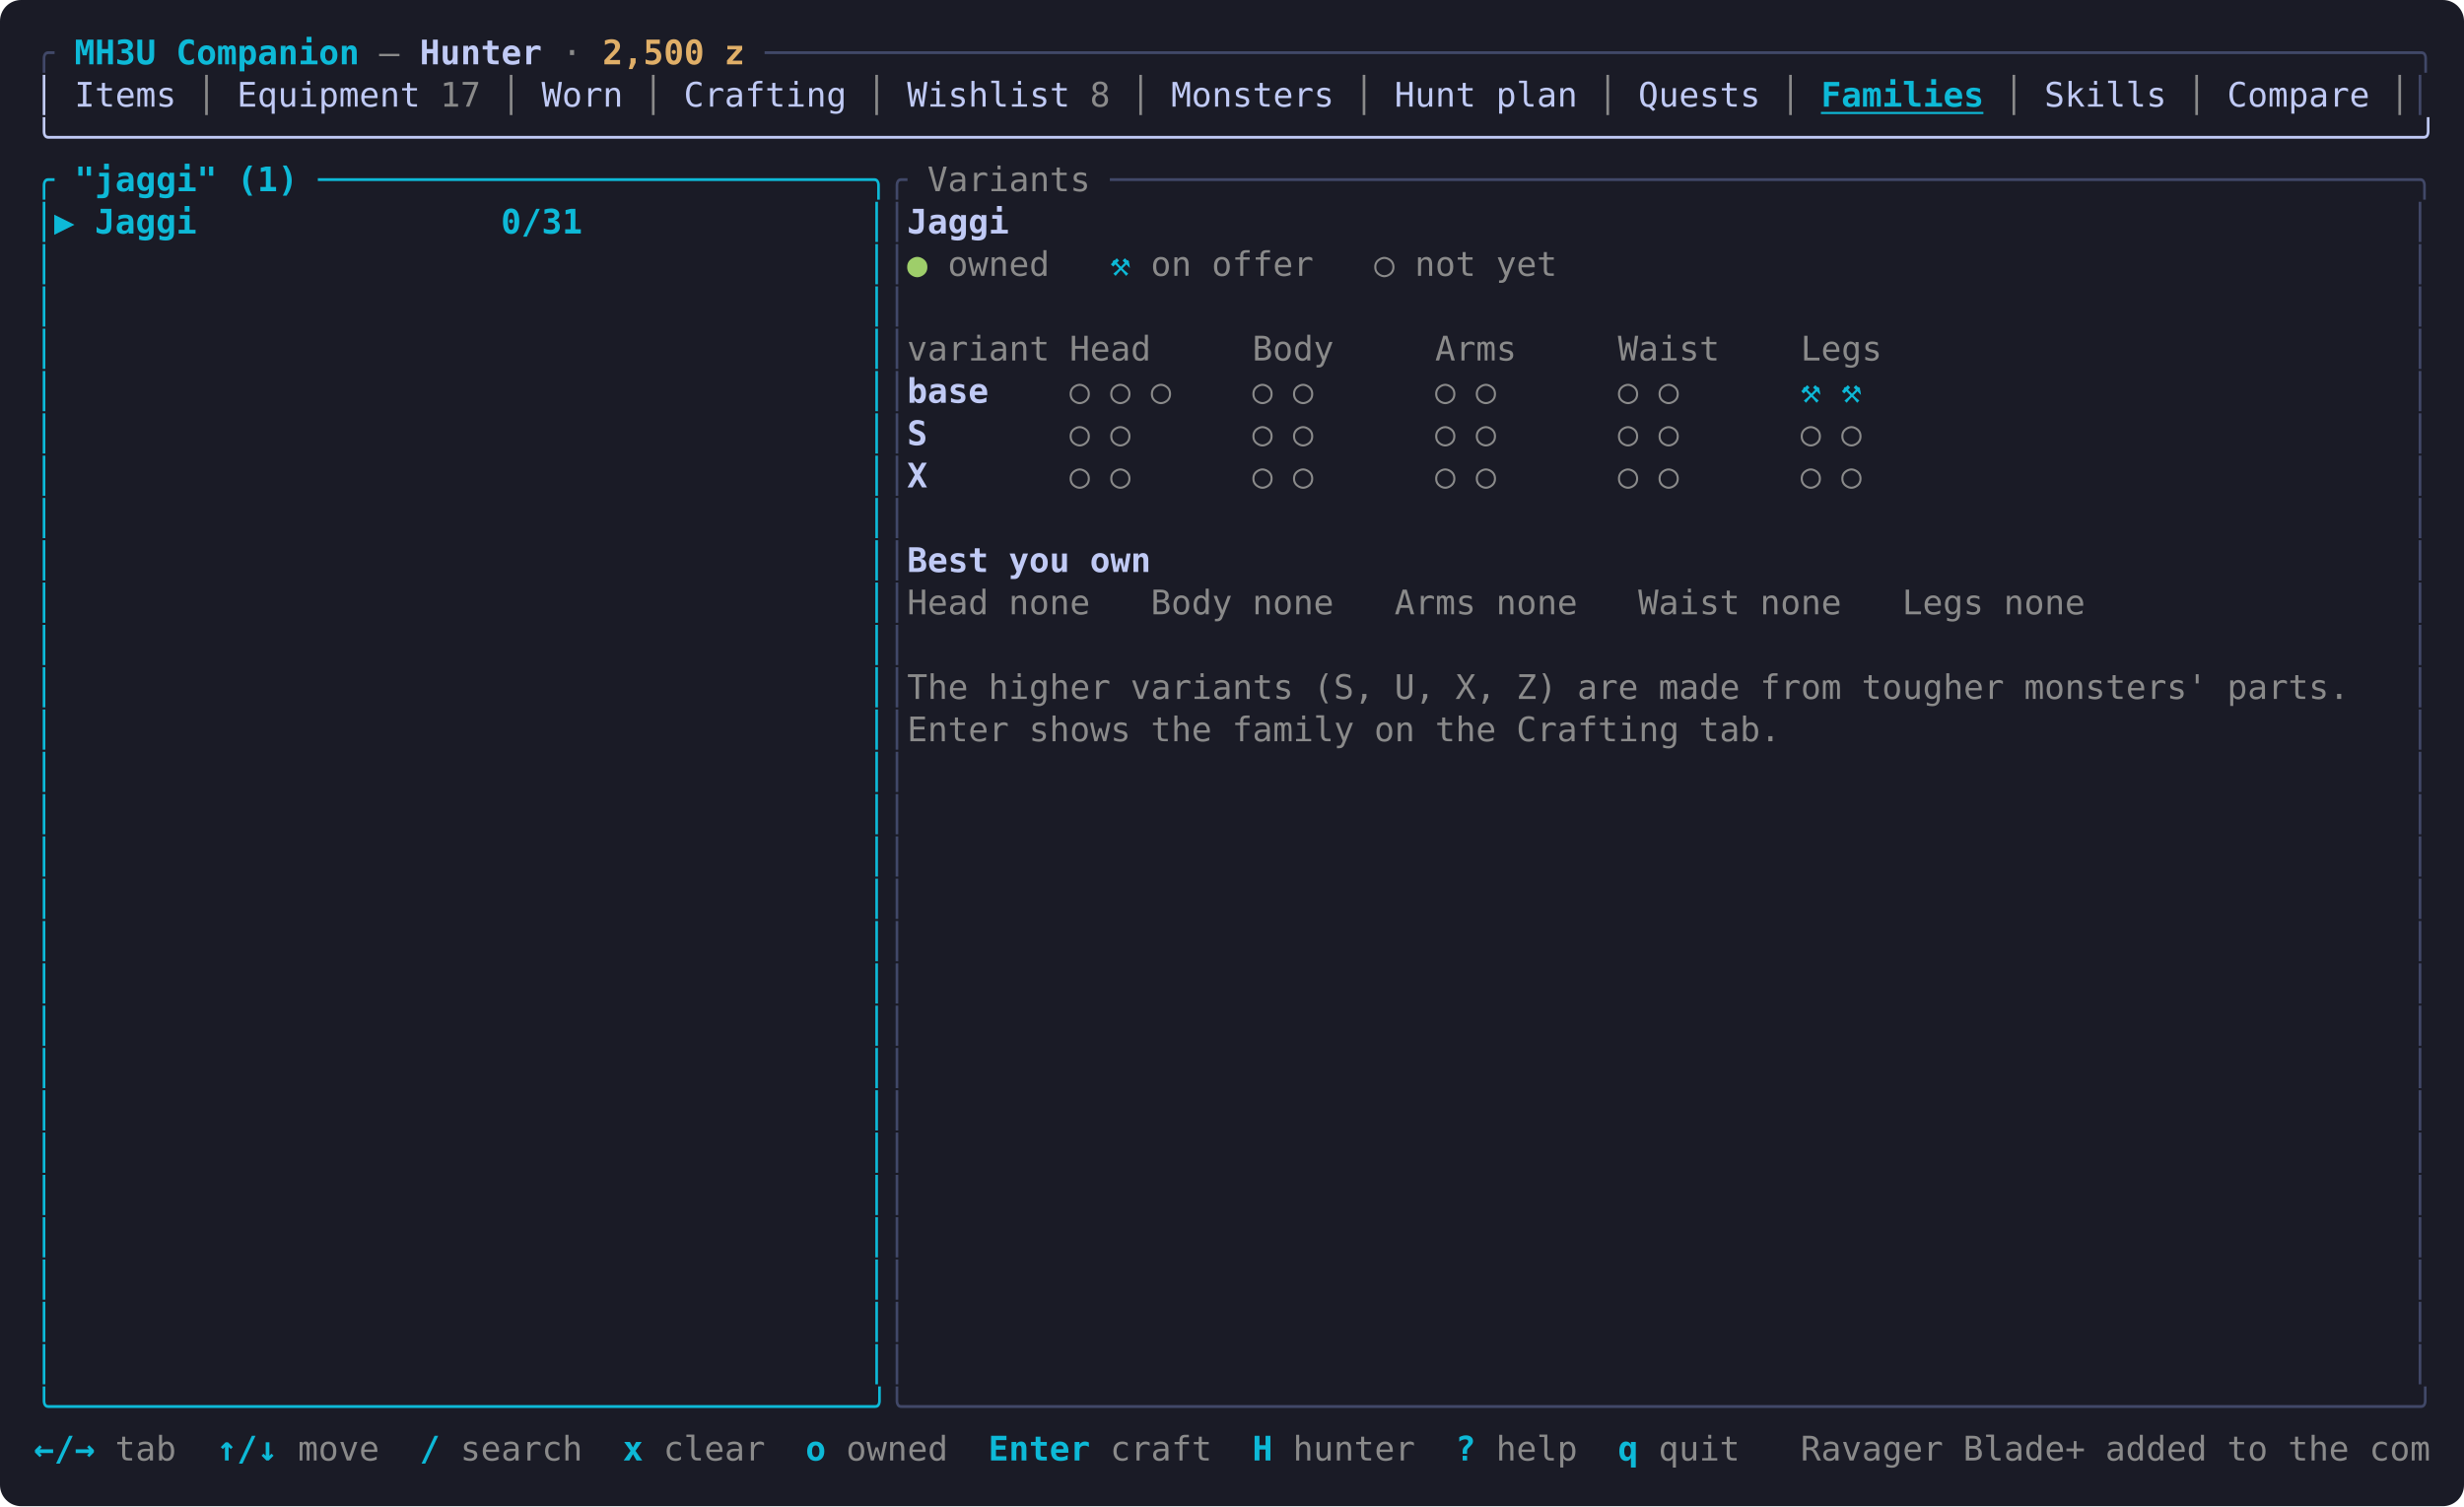
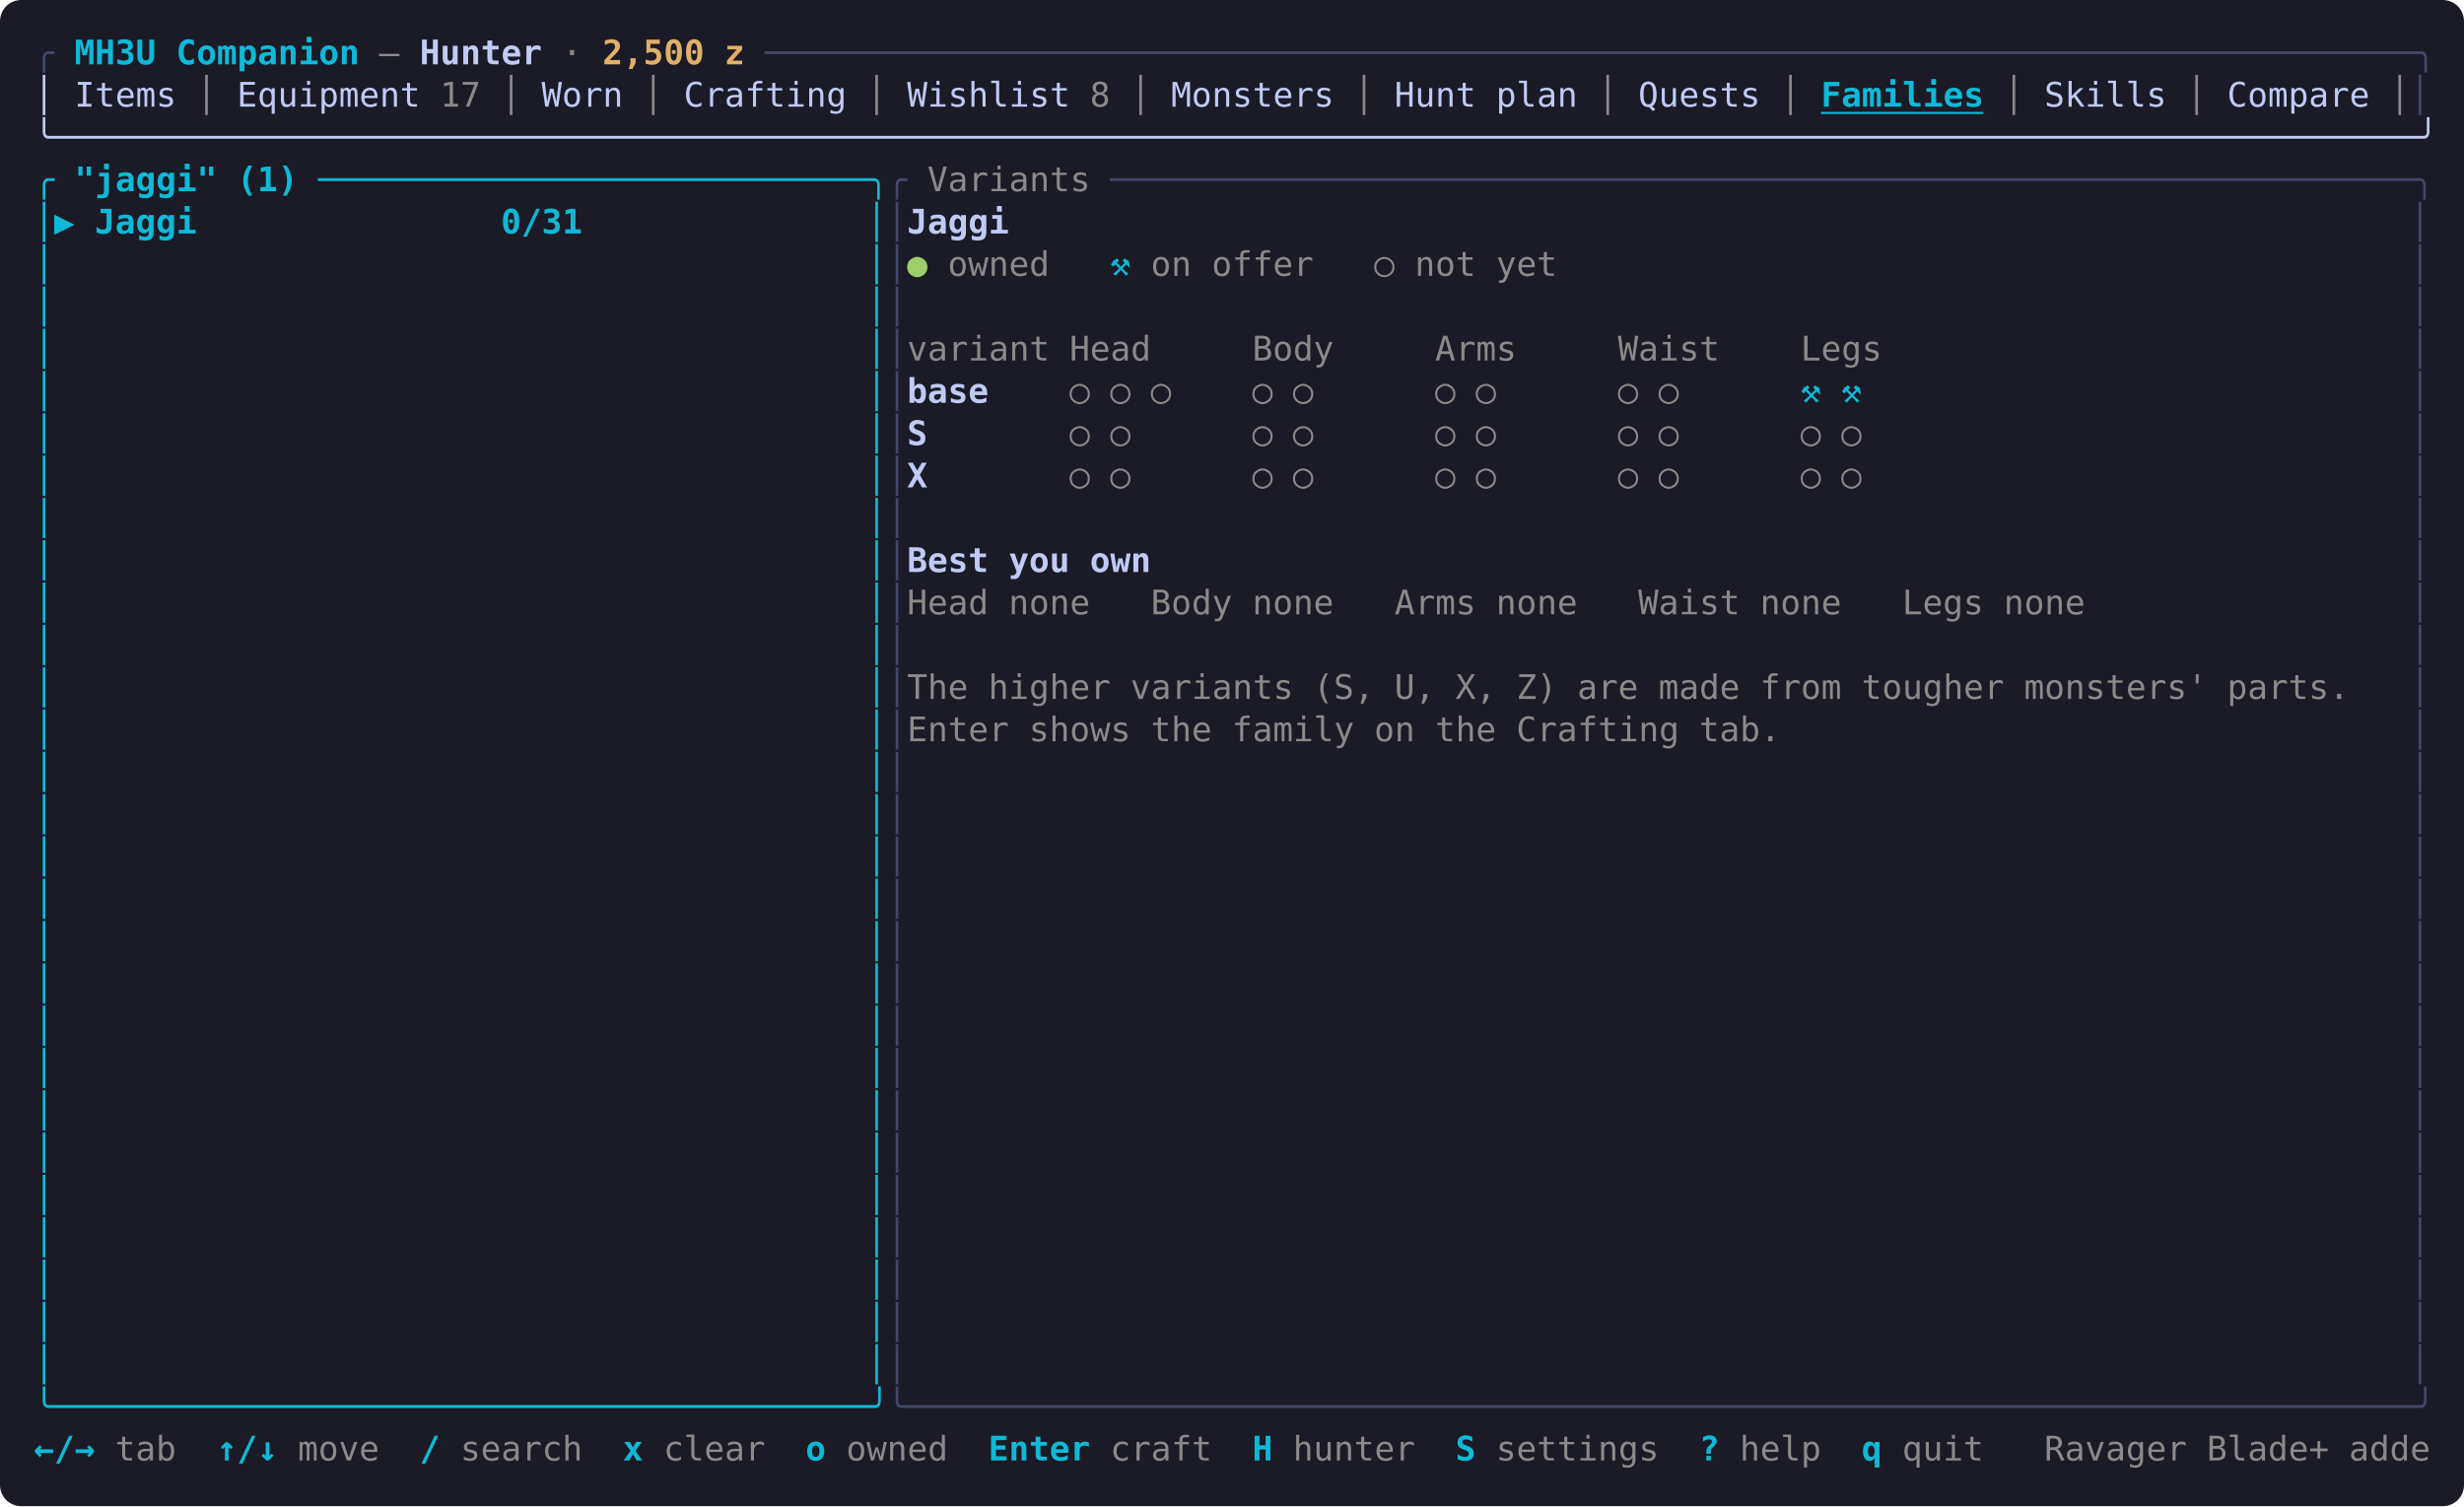
<svg xmlns="http://www.w3.org/2000/svg" width="1164.8" height="712" viewBox="0 0 1164.8 712" role="img">
  <rect width="100%" height="100%" rx="10" fill="#1a1b26" />
  <g font-family="'JetBrains Mono','JetBrainsMono Nerd Font','DejaVu Sans Mono',Menlo,Consolas,monospace" font-size="16">
    <text x="16.0" y="30.4" textLength="9.6" lengthAdjust="spacing" fill="#414868">╭</text>
    <text x="35.2" y="30.4" textLength="38.4" lengthAdjust="spacing" fill="#0db9d7" font-weight="bold">MH3U</text>
    <text x="83.2" y="30.4" textLength="86.4" lengthAdjust="spacing" fill="#0db9d7" font-weight="bold">Companion</text>
    <text x="179.2" y="30.4" textLength="9.6" lengthAdjust="spacing" fill="#8a8a8a">—</text>
    <text x="198.4" y="30.4" textLength="57.6" lengthAdjust="spacing" fill="#c0caf5" font-weight="bold">Hunter</text>
    <text x="265.6" y="30.4" textLength="9.6" lengthAdjust="spacing" fill="#8a8a8a">·</text>
    <text x="284.8" y="30.4" textLength="48.0" lengthAdjust="spacing" fill="#e0af68" font-weight="bold">2,500</text>
    <text x="342.4" y="30.4" textLength="9.6" lengthAdjust="spacing" fill="#e0af68" font-weight="bold">z</text>
    <text x="361.6" y="30.4" textLength="787.2" lengthAdjust="spacing" fill="#414868">─────────────────────────────────────────────────────────────────────────────────╮</text>
    <text x="16.0" y="50.4" textLength="9.6" lengthAdjust="spacing" fill="#c0caf5">│</text>
    <text x="35.2" y="50.4" textLength="48.0" lengthAdjust="spacing" fill="#c0caf5">Items</text>
    <text x="92.8" y="50.4" textLength="9.6" lengthAdjust="spacing" fill="#8a8a8a">│</text>
    <text x="112.0" y="50.4" textLength="86.4" lengthAdjust="spacing" fill="#c0caf5">Equipment</text>
    <text x="208.0" y="50.4" textLength="19.2" lengthAdjust="spacing" fill="#8a8a8a">17</text>
    <text x="236.8" y="50.4" textLength="9.6" lengthAdjust="spacing" fill="#8a8a8a">│</text>
    <text x="256.0" y="50.4" textLength="38.4" lengthAdjust="spacing" fill="#c0caf5">Worn</text>
    <text x="304.0" y="50.4" textLength="9.6" lengthAdjust="spacing" fill="#8a8a8a">│</text>
    <text x="323.2" y="50.4" textLength="76.8" lengthAdjust="spacing" fill="#c0caf5">Crafting</text>
    <text x="409.6" y="50.4" textLength="9.6" lengthAdjust="spacing" fill="#8a8a8a">│</text>
    <text x="428.8" y="50.4" textLength="76.8" lengthAdjust="spacing" fill="#c0caf5">Wishlist</text>
    <text x="515.2" y="50.4" textLength="9.6" lengthAdjust="spacing" fill="#8a8a8a">8</text>
    <text x="534.4" y="50.4" textLength="9.6" lengthAdjust="spacing" fill="#8a8a8a">│</text>
    <text x="553.6" y="50.4" textLength="76.8" lengthAdjust="spacing" fill="#c0caf5">Monsters</text>
    <text x="640.0" y="50.4" textLength="9.6" lengthAdjust="spacing" fill="#8a8a8a">│</text>
    <text x="659.2" y="50.4" textLength="38.4" lengthAdjust="spacing" fill="#c0caf5">Hunt</text>
    <text x="707.2" y="50.4" textLength="38.4" lengthAdjust="spacing" fill="#c0caf5">plan</text>
    <text x="755.2" y="50.4" textLength="9.6" lengthAdjust="spacing" fill="#8a8a8a">│</text>
    <text x="774.4" y="50.4" textLength="57.6" lengthAdjust="spacing" fill="#c0caf5">Quests</text>
    <text x="841.6" y="50.4" textLength="9.6" lengthAdjust="spacing" fill="#8a8a8a">│</text>
    <text x="860.8" y="50.4" textLength="76.8" lengthAdjust="spacing" fill="#0db9d7" font-weight="bold">Families</text>
    <line x1="860.8" y1="53.4" x2="937.6" y2="53.4" stroke="#0db9d7" stroke-width="1" />
    <text x="947.2" y="50.4" textLength="9.6" lengthAdjust="spacing" fill="#8a8a8a">│</text>
    <text x="966.4" y="50.4" textLength="57.6" lengthAdjust="spacing" fill="#c0caf5">Skills</text>
    <text x="1033.6" y="50.4" textLength="9.6" lengthAdjust="spacing" fill="#8a8a8a">│</text>
    <text x="1052.8" y="50.4" textLength="67.2" lengthAdjust="spacing" fill="#c0caf5">Compare</text>
    <text x="1129.6" y="50.4" textLength="9.6" lengthAdjust="spacing" fill="#8a8a8a">│</text>
    <text x="1139.2" y="50.4" textLength="9.6" lengthAdjust="spacing" fill="#414868">│</text>
    <text x="16.0" y="70.4" textLength="1132.8" lengthAdjust="spacing" fill="#c0caf5">╰────────────────────────────────────────────────────────────────────────────────────────────────────────────────────╯</text>
    <text x="16.0" y="90.4" textLength="9.6" lengthAdjust="spacing" fill="#0db9d7">╭</text>
    <text x="35.2" y="90.4" textLength="67.2" lengthAdjust="spacing" fill="#0db9d7" font-weight="bold">"jaggi"</text>
    <text x="112.0" y="90.4" textLength="28.8" lengthAdjust="spacing" fill="#0db9d7" font-weight="bold">(1)</text>
    <text x="150.4" y="90.4" textLength="268.8" lengthAdjust="spacing" fill="#0db9d7">───────────────────────────╮</text>
    <text x="419.2" y="90.4" textLength="9.6" lengthAdjust="spacing" fill="#414868">╭</text>
    <text x="438.4" y="90.4" textLength="76.8" lengthAdjust="spacing" fill="#8a8a8a">Variants</text>
    <text x="524.8" y="90.4" textLength="624.0" lengthAdjust="spacing" fill="#414868">────────────────────────────────────────────────────────────────╮</text>
    <text x="16.0" y="110.4" textLength="9.6" lengthAdjust="spacing" fill="#0db9d7">│</text>
    <text x="25.6" y="110.4" textLength="9.6" lengthAdjust="spacing" fill="#0db9d7" font-weight="bold">▶︎</text>
    <text x="44.8" y="110.4" textLength="48.0" lengthAdjust="spacing" fill="#0db9d7" font-weight="bold">Jaggi</text>
    <text x="236.8" y="110.4" textLength="38.4" lengthAdjust="spacing" fill="#0db9d7" font-weight="bold">0/31</text>
    <text x="409.6" y="110.4" textLength="9.6" lengthAdjust="spacing" fill="#0db9d7">│</text>
    <text x="419.2" y="110.4" textLength="9.6" lengthAdjust="spacing" fill="#414868">│</text>
    <text x="428.8" y="110.4" textLength="48.0" lengthAdjust="spacing" fill="#c0caf5" font-weight="bold">Jaggi</text>
    <text x="1139.2" y="110.4" textLength="9.6" lengthAdjust="spacing" fill="#414868">│</text>
    <text x="16.0" y="130.4" textLength="9.6" lengthAdjust="spacing" fill="#0db9d7">│</text>
    <text x="409.6" y="130.4" textLength="9.6" lengthAdjust="spacing" fill="#0db9d7">│</text>
    <text x="419.2" y="130.4" textLength="9.6" lengthAdjust="spacing" fill="#414868">│</text>
    <text x="428.8" y="130.4" textLength="9.6" lengthAdjust="spacing" fill="#9ece6a">●</text>
    <text x="448.0" y="130.4" textLength="48.0" lengthAdjust="spacing" fill="#8a8a8a">owned</text>
    <text x="524.8" y="130.4" textLength="9.6" lengthAdjust="spacing" fill="#0db9d7">⚒︎</text>
    <text x="544.0" y="130.4" textLength="19.2" lengthAdjust="spacing" fill="#8a8a8a">on</text>
    <text x="572.8" y="130.4" textLength="48.0" lengthAdjust="spacing" fill="#8a8a8a">offer</text>
    <text x="649.6" y="130.4" textLength="9.6" lengthAdjust="spacing" fill="#8a8a8a">○</text>
    <text x="668.8" y="130.4" textLength="28.8" lengthAdjust="spacing" fill="#8a8a8a">not</text>
    <text x="707.2" y="130.4" textLength="28.8" lengthAdjust="spacing" fill="#8a8a8a">yet</text>
    <text x="1139.2" y="130.4" textLength="9.6" lengthAdjust="spacing" fill="#414868">│</text>
    <text x="16.0" y="150.4" textLength="9.6" lengthAdjust="spacing" fill="#0db9d7">│</text>
    <text x="409.6" y="150.4" textLength="9.6" lengthAdjust="spacing" fill="#0db9d7">│</text>
    <text x="419.2" y="150.4" textLength="9.6" lengthAdjust="spacing" fill="#414868">│</text>
    <text x="1139.2" y="150.4" textLength="9.6" lengthAdjust="spacing" fill="#414868">│</text>
    <text x="16.0" y="170.4" textLength="9.6" lengthAdjust="spacing" fill="#0db9d7">│</text>
    <text x="409.6" y="170.4" textLength="9.6" lengthAdjust="spacing" fill="#0db9d7">│</text>
    <text x="419.2" y="170.4" textLength="9.6" lengthAdjust="spacing" fill="#414868">│</text>
    <text x="428.8" y="170.4" textLength="67.2" lengthAdjust="spacing" fill="#8a8a8a">variant</text>
    <text x="505.6" y="170.4" textLength="38.4" lengthAdjust="spacing" fill="#8a8a8a">Head</text>
    <text x="592.0" y="170.4" textLength="38.4" lengthAdjust="spacing" fill="#8a8a8a">Body</text>
    <text x="678.4" y="170.4" textLength="38.4" lengthAdjust="spacing" fill="#8a8a8a">Arms</text>
    <text x="764.8" y="170.4" textLength="48.0" lengthAdjust="spacing" fill="#8a8a8a">Waist</text>
    <text x="851.2" y="170.4" textLength="38.4" lengthAdjust="spacing" fill="#8a8a8a">Legs</text>
    <text x="1139.2" y="170.4" textLength="9.6" lengthAdjust="spacing" fill="#414868">│</text>
    <text x="16.0" y="190.4" textLength="9.6" lengthAdjust="spacing" fill="#0db9d7">│</text>
    <text x="409.6" y="190.4" textLength="9.6" lengthAdjust="spacing" fill="#0db9d7">│</text>
    <text x="419.2" y="190.4" textLength="9.6" lengthAdjust="spacing" fill="#414868">│</text>
    <text x="428.8" y="190.4" textLength="38.4" lengthAdjust="spacing" fill="#c0caf5" font-weight="bold">base</text>
    <text x="505.6" y="190.4" textLength="9.6" lengthAdjust="spacing" fill="#8a8a8a">○</text>
    <text x="524.8" y="190.4" textLength="9.6" lengthAdjust="spacing" fill="#8a8a8a">○</text>
    <text x="544.0" y="190.4" textLength="9.6" lengthAdjust="spacing" fill="#8a8a8a">○</text>
    <text x="592.0" y="190.4" textLength="9.6" lengthAdjust="spacing" fill="#8a8a8a">○</text>
    <text x="611.2" y="190.4" textLength="9.6" lengthAdjust="spacing" fill="#8a8a8a">○</text>
    <text x="678.4" y="190.4" textLength="9.6" lengthAdjust="spacing" fill="#8a8a8a">○</text>
    <text x="697.6" y="190.4" textLength="9.6" lengthAdjust="spacing" fill="#8a8a8a">○</text>
    <text x="764.8" y="190.4" textLength="9.6" lengthAdjust="spacing" fill="#8a8a8a">○</text>
    <text x="784.0" y="190.4" textLength="9.6" lengthAdjust="spacing" fill="#8a8a8a">○</text>
    <text x="851.2" y="190.4" textLength="9.6" lengthAdjust="spacing" fill="#0db9d7">⚒︎</text>
    <text x="870.4" y="190.4" textLength="9.6" lengthAdjust="spacing" fill="#0db9d7">⚒︎</text>
    <text x="1139.2" y="190.4" textLength="9.6" lengthAdjust="spacing" fill="#414868">│</text>
    <text x="16.0" y="210.4" textLength="9.6" lengthAdjust="spacing" fill="#0db9d7">│</text>
    <text x="409.6" y="210.4" textLength="9.6" lengthAdjust="spacing" fill="#0db9d7">│</text>
    <text x="419.2" y="210.4" textLength="9.6" lengthAdjust="spacing" fill="#414868">│</text>
    <text x="428.8" y="210.4" textLength="9.6" lengthAdjust="spacing" fill="#c0caf5" font-weight="bold">S</text>
    <text x="505.6" y="210.4" textLength="9.6" lengthAdjust="spacing" fill="#8a8a8a">○</text>
    <text x="524.8" y="210.4" textLength="9.6" lengthAdjust="spacing" fill="#8a8a8a">○</text>
    <text x="592.0" y="210.4" textLength="9.6" lengthAdjust="spacing" fill="#8a8a8a">○</text>
    <text x="611.2" y="210.4" textLength="9.6" lengthAdjust="spacing" fill="#8a8a8a">○</text>
    <text x="678.4" y="210.4" textLength="9.6" lengthAdjust="spacing" fill="#8a8a8a">○</text>
    <text x="697.6" y="210.4" textLength="9.6" lengthAdjust="spacing" fill="#8a8a8a">○</text>
    <text x="764.8" y="210.4" textLength="9.6" lengthAdjust="spacing" fill="#8a8a8a">○</text>
    <text x="784.0" y="210.4" textLength="9.6" lengthAdjust="spacing" fill="#8a8a8a">○</text>
    <text x="851.2" y="210.4" textLength="9.6" lengthAdjust="spacing" fill="#8a8a8a">○</text>
    <text x="870.4" y="210.4" textLength="9.6" lengthAdjust="spacing" fill="#8a8a8a">○</text>
    <text x="1139.2" y="210.4" textLength="9.6" lengthAdjust="spacing" fill="#414868">│</text>
    <text x="16.0" y="230.4" textLength="9.6" lengthAdjust="spacing" fill="#0db9d7">│</text>
    <text x="409.6" y="230.4" textLength="9.6" lengthAdjust="spacing" fill="#0db9d7">│</text>
    <text x="419.2" y="230.4" textLength="9.6" lengthAdjust="spacing" fill="#414868">│</text>
    <text x="428.8" y="230.4" textLength="9.6" lengthAdjust="spacing" fill="#c0caf5" font-weight="bold">X</text>
    <text x="505.6" y="230.4" textLength="9.6" lengthAdjust="spacing" fill="#8a8a8a">○</text>
    <text x="524.8" y="230.4" textLength="9.6" lengthAdjust="spacing" fill="#8a8a8a">○</text>
    <text x="592.0" y="230.4" textLength="9.6" lengthAdjust="spacing" fill="#8a8a8a">○</text>
    <text x="611.2" y="230.4" textLength="9.6" lengthAdjust="spacing" fill="#8a8a8a">○</text>
    <text x="678.4" y="230.4" textLength="9.6" lengthAdjust="spacing" fill="#8a8a8a">○</text>
    <text x="697.6" y="230.4" textLength="9.6" lengthAdjust="spacing" fill="#8a8a8a">○</text>
    <text x="764.8" y="230.4" textLength="9.6" lengthAdjust="spacing" fill="#8a8a8a">○</text>
    <text x="784.0" y="230.4" textLength="9.6" lengthAdjust="spacing" fill="#8a8a8a">○</text>
    <text x="851.2" y="230.4" textLength="9.6" lengthAdjust="spacing" fill="#8a8a8a">○</text>
    <text x="870.4" y="230.4" textLength="9.6" lengthAdjust="spacing" fill="#8a8a8a">○</text>
    <text x="1139.2" y="230.4" textLength="9.6" lengthAdjust="spacing" fill="#414868">│</text>
    <text x="16.0" y="250.4" textLength="9.6" lengthAdjust="spacing" fill="#0db9d7">│</text>
    <text x="409.6" y="250.4" textLength="9.6" lengthAdjust="spacing" fill="#0db9d7">│</text>
    <text x="419.2" y="250.4" textLength="9.6" lengthAdjust="spacing" fill="#414868">│</text>
    <text x="1139.2" y="250.4" textLength="9.6" lengthAdjust="spacing" fill="#414868">│</text>
    <text x="16.0" y="270.4" textLength="9.6" lengthAdjust="spacing" fill="#0db9d7">│</text>
    <text x="409.6" y="270.4" textLength="9.6" lengthAdjust="spacing" fill="#0db9d7">│</text>
    <text x="419.2" y="270.4" textLength="9.6" lengthAdjust="spacing" fill="#414868">│</text>
    <text x="428.8" y="270.4" textLength="38.4" lengthAdjust="spacing" fill="#c0caf5" font-weight="bold">Best</text>
    <text x="476.8" y="270.4" textLength="28.8" lengthAdjust="spacing" fill="#c0caf5" font-weight="bold">you</text>
    <text x="515.2" y="270.4" textLength="28.8" lengthAdjust="spacing" fill="#c0caf5" font-weight="bold">own</text>
    <text x="1139.2" y="270.4" textLength="9.6" lengthAdjust="spacing" fill="#414868">│</text>
    <text x="16.0" y="290.4" textLength="9.6" lengthAdjust="spacing" fill="#0db9d7">│</text>
    <text x="409.6" y="290.4" textLength="9.6" lengthAdjust="spacing" fill="#0db9d7">│</text>
    <text x="419.2" y="290.4" textLength="9.6" lengthAdjust="spacing" fill="#414868">│</text>
    <text x="428.8" y="290.4" textLength="38.4" lengthAdjust="spacing" fill="#8a8a8a">Head</text>
    <text x="476.8" y="290.4" textLength="38.4" lengthAdjust="spacing" fill="#8a8a8a">none</text>
    <text x="544.0" y="290.4" textLength="38.4" lengthAdjust="spacing" fill="#8a8a8a">Body</text>
    <text x="592.0" y="290.4" textLength="38.4" lengthAdjust="spacing" fill="#8a8a8a">none</text>
    <text x="659.2" y="290.4" textLength="38.4" lengthAdjust="spacing" fill="#8a8a8a">Arms</text>
    <text x="707.2" y="290.4" textLength="38.4" lengthAdjust="spacing" fill="#8a8a8a">none</text>
    <text x="774.4" y="290.4" textLength="48.0" lengthAdjust="spacing" fill="#8a8a8a">Waist</text>
    <text x="832.0" y="290.4" textLength="38.4" lengthAdjust="spacing" fill="#8a8a8a">none</text>
    <text x="899.2" y="290.4" textLength="38.4" lengthAdjust="spacing" fill="#8a8a8a">Legs</text>
    <text x="947.2" y="290.4" textLength="38.4" lengthAdjust="spacing" fill="#8a8a8a">none</text>
    <text x="1139.2" y="290.4" textLength="9.6" lengthAdjust="spacing" fill="#414868">│</text>
    <text x="16.0" y="310.4" textLength="9.6" lengthAdjust="spacing" fill="#0db9d7">│</text>
    <text x="409.6" y="310.4" textLength="9.6" lengthAdjust="spacing" fill="#0db9d7">│</text>
    <text x="419.2" y="310.4" textLength="9.6" lengthAdjust="spacing" fill="#414868">│</text>
    <text x="1139.2" y="310.4" textLength="9.6" lengthAdjust="spacing" fill="#414868">│</text>
    <text x="16.0" y="330.4" textLength="9.6" lengthAdjust="spacing" fill="#0db9d7">│</text>
    <text x="409.6" y="330.4" textLength="9.6" lengthAdjust="spacing" fill="#0db9d7">│</text>
    <text x="419.2" y="330.4" textLength="9.6" lengthAdjust="spacing" fill="#414868">│</text>
    <text x="428.8" y="330.4" textLength="28.8" lengthAdjust="spacing" fill="#8a8a8a">The</text>
    <text x="467.2" y="330.4" textLength="57.6" lengthAdjust="spacing" fill="#8a8a8a">higher</text>
    <text x="534.4" y="330.4" textLength="76.8" lengthAdjust="spacing" fill="#8a8a8a">variants</text>
    <text x="620.8" y="330.4" textLength="28.8" lengthAdjust="spacing" fill="#8a8a8a">(S,</text>
    <text x="659.2" y="330.4" textLength="19.2" lengthAdjust="spacing" fill="#8a8a8a">U,</text>
    <text x="688.0" y="330.4" textLength="19.2" lengthAdjust="spacing" fill="#8a8a8a">X,</text>
    <text x="716.8" y="330.4" textLength="19.2" lengthAdjust="spacing" fill="#8a8a8a">Z)</text>
    <text x="745.6" y="330.4" textLength="28.8" lengthAdjust="spacing" fill="#8a8a8a">are</text>
    <text x="784.0" y="330.4" textLength="38.4" lengthAdjust="spacing" fill="#8a8a8a">made</text>
    <text x="832.0" y="330.4" textLength="38.4" lengthAdjust="spacing" fill="#8a8a8a">from</text>
    <text x="880.0" y="330.4" textLength="67.2" lengthAdjust="spacing" fill="#8a8a8a">tougher</text>
    <text x="956.8" y="330.4" textLength="86.4" lengthAdjust="spacing" fill="#8a8a8a">monsters'</text>
    <text x="1052.8" y="330.4" textLength="57.6" lengthAdjust="spacing" fill="#8a8a8a">parts.</text>
    <text x="1139.2" y="330.4" textLength="9.6" lengthAdjust="spacing" fill="#414868">│</text>
    <text x="16.0" y="350.4" textLength="9.6" lengthAdjust="spacing" fill="#0db9d7">│</text>
    <text x="409.6" y="350.4" textLength="9.6" lengthAdjust="spacing" fill="#0db9d7">│</text>
    <text x="419.2" y="350.4" textLength="9.6" lengthAdjust="spacing" fill="#414868">│</text>
    <text x="428.8" y="350.4" textLength="48.0" lengthAdjust="spacing" fill="#8a8a8a">Enter</text>
    <text x="486.4" y="350.4" textLength="48.0" lengthAdjust="spacing" fill="#8a8a8a">shows</text>
    <text x="544.0" y="350.4" textLength="28.8" lengthAdjust="spacing" fill="#8a8a8a">the</text>
    <text x="582.4" y="350.4" textLength="57.6" lengthAdjust="spacing" fill="#8a8a8a">family</text>
    <text x="649.6" y="350.4" textLength="19.2" lengthAdjust="spacing" fill="#8a8a8a">on</text>
    <text x="678.4" y="350.4" textLength="28.8" lengthAdjust="spacing" fill="#8a8a8a">the</text>
    <text x="716.8" y="350.4" textLength="76.8" lengthAdjust="spacing" fill="#8a8a8a">Crafting</text>
    <text x="803.2" y="350.4" textLength="38.4" lengthAdjust="spacing" fill="#8a8a8a">tab.</text>
    <text x="1139.2" y="350.4" textLength="9.6" lengthAdjust="spacing" fill="#414868">│</text>
    <text x="16.0" y="370.4" textLength="9.6" lengthAdjust="spacing" fill="#0db9d7">│</text>
    <text x="409.6" y="370.4" textLength="9.6" lengthAdjust="spacing" fill="#0db9d7">│</text>
    <text x="419.2" y="370.4" textLength="9.6" lengthAdjust="spacing" fill="#414868">│</text>
    <text x="1139.2" y="370.4" textLength="9.6" lengthAdjust="spacing" fill="#414868">│</text>
    <text x="16.0" y="390.4" textLength="9.6" lengthAdjust="spacing" fill="#0db9d7">│</text>
    <text x="409.6" y="390.4" textLength="9.6" lengthAdjust="spacing" fill="#0db9d7">│</text>
    <text x="419.2" y="390.4" textLength="9.6" lengthAdjust="spacing" fill="#414868">│</text>
    <text x="1139.2" y="390.4" textLength="9.6" lengthAdjust="spacing" fill="#414868">│</text>
    <text x="16.0" y="410.4" textLength="9.6" lengthAdjust="spacing" fill="#0db9d7">│</text>
    <text x="409.6" y="410.4" textLength="9.6" lengthAdjust="spacing" fill="#0db9d7">│</text>
    <text x="419.2" y="410.4" textLength="9.6" lengthAdjust="spacing" fill="#414868">│</text>
    <text x="1139.2" y="410.4" textLength="9.6" lengthAdjust="spacing" fill="#414868">│</text>
    <text x="16.0" y="430.4" textLength="9.6" lengthAdjust="spacing" fill="#0db9d7">│</text>
    <text x="409.6" y="430.4" textLength="9.6" lengthAdjust="spacing" fill="#0db9d7">│</text>
    <text x="419.2" y="430.4" textLength="9.6" lengthAdjust="spacing" fill="#414868">│</text>
    <text x="1139.2" y="430.4" textLength="9.6" lengthAdjust="spacing" fill="#414868">│</text>
    <text x="16.0" y="450.4" textLength="9.6" lengthAdjust="spacing" fill="#0db9d7">│</text>
    <text x="409.6" y="450.4" textLength="9.6" lengthAdjust="spacing" fill="#0db9d7">│</text>
    <text x="419.2" y="450.4" textLength="9.6" lengthAdjust="spacing" fill="#414868">│</text>
    <text x="1139.2" y="450.4" textLength="9.6" lengthAdjust="spacing" fill="#414868">│</text>
    <text x="16.0" y="470.4" textLength="9.6" lengthAdjust="spacing" fill="#0db9d7">│</text>
    <text x="409.6" y="470.4" textLength="9.6" lengthAdjust="spacing" fill="#0db9d7">│</text>
    <text x="419.2" y="470.4" textLength="9.6" lengthAdjust="spacing" fill="#414868">│</text>
    <text x="1139.2" y="470.4" textLength="9.6" lengthAdjust="spacing" fill="#414868">│</text>
    <text x="16.0" y="490.4" textLength="9.6" lengthAdjust="spacing" fill="#0db9d7">│</text>
    <text x="409.6" y="490.4" textLength="9.6" lengthAdjust="spacing" fill="#0db9d7">│</text>
    <text x="419.2" y="490.4" textLength="9.6" lengthAdjust="spacing" fill="#414868">│</text>
    <text x="1139.2" y="490.4" textLength="9.6" lengthAdjust="spacing" fill="#414868">│</text>
    <text x="16.0" y="510.4" textLength="9.6" lengthAdjust="spacing" fill="#0db9d7">│</text>
    <text x="409.6" y="510.4" textLength="9.6" lengthAdjust="spacing" fill="#0db9d7">│</text>
    <text x="419.2" y="510.4" textLength="9.6" lengthAdjust="spacing" fill="#414868">│</text>
    <text x="1139.2" y="510.4" textLength="9.6" lengthAdjust="spacing" fill="#414868">│</text>
    <text x="16.0" y="530.4" textLength="9.6" lengthAdjust="spacing" fill="#0db9d7">│</text>
    <text x="409.6" y="530.4" textLength="9.6" lengthAdjust="spacing" fill="#0db9d7">│</text>
    <text x="419.2" y="530.4" textLength="9.6" lengthAdjust="spacing" fill="#414868">│</text>
    <text x="1139.2" y="530.4" textLength="9.6" lengthAdjust="spacing" fill="#414868">│</text>
    <text x="16.0" y="550.4" textLength="9.6" lengthAdjust="spacing" fill="#0db9d7">│</text>
    <text x="409.6" y="550.4" textLength="9.6" lengthAdjust="spacing" fill="#0db9d7">│</text>
    <text x="419.2" y="550.4" textLength="9.6" lengthAdjust="spacing" fill="#414868">│</text>
    <text x="1139.2" y="550.4" textLength="9.6" lengthAdjust="spacing" fill="#414868">│</text>
    <text x="16.0" y="570.4" textLength="9.6" lengthAdjust="spacing" fill="#0db9d7">│</text>
    <text x="409.6" y="570.4" textLength="9.6" lengthAdjust="spacing" fill="#0db9d7">│</text>
    <text x="419.2" y="570.4" textLength="9.6" lengthAdjust="spacing" fill="#414868">│</text>
    <text x="1139.2" y="570.4" textLength="9.6" lengthAdjust="spacing" fill="#414868">│</text>
    <text x="16.0" y="590.4" textLength="9.6" lengthAdjust="spacing" fill="#0db9d7">│</text>
    <text x="409.6" y="590.4" textLength="9.6" lengthAdjust="spacing" fill="#0db9d7">│</text>
    <text x="419.2" y="590.4" textLength="9.6" lengthAdjust="spacing" fill="#414868">│</text>
    <text x="1139.2" y="590.4" textLength="9.6" lengthAdjust="spacing" fill="#414868">│</text>
    <text x="16.0" y="610.4" textLength="9.6" lengthAdjust="spacing" fill="#0db9d7">│</text>
    <text x="409.6" y="610.4" textLength="9.6" lengthAdjust="spacing" fill="#0db9d7">│</text>
    <text x="419.2" y="610.4" textLength="9.6" lengthAdjust="spacing" fill="#414868">│</text>
    <text x="1139.2" y="610.4" textLength="9.6" lengthAdjust="spacing" fill="#414868">│</text>
    <text x="16.0" y="630.4" textLength="9.6" lengthAdjust="spacing" fill="#0db9d7">│</text>
    <text x="409.6" y="630.4" textLength="9.6" lengthAdjust="spacing" fill="#0db9d7">│</text>
    <text x="419.2" y="630.4" textLength="9.6" lengthAdjust="spacing" fill="#414868">│</text>
    <text x="1139.2" y="630.4" textLength="9.6" lengthAdjust="spacing" fill="#414868">│</text>
    <text x="16.0" y="650.4" textLength="9.6" lengthAdjust="spacing" fill="#0db9d7">│</text>
    <text x="409.6" y="650.4" textLength="9.6" lengthAdjust="spacing" fill="#0db9d7">│</text>
    <text x="419.2" y="650.4" textLength="9.6" lengthAdjust="spacing" fill="#414868">│</text>
    <text x="1139.2" y="650.4" textLength="9.6" lengthAdjust="spacing" fill="#414868">│</text>
    <text x="16.0" y="670.4" textLength="403.2" lengthAdjust="spacing" fill="#0db9d7">╰────────────────────────────────────────╯</text>
    <text x="419.2" y="670.4" textLength="729.6" lengthAdjust="spacing" fill="#414868">╰──────────────────────────────────────────────────────────────────────────╯</text>
    <text x="16.0" y="690.4" textLength="28.8" lengthAdjust="spacing" fill="#0db9d7" font-weight="bold">←/→</text>
    <text x="54.4" y="690.4" textLength="28.8" lengthAdjust="spacing" fill="#8a8a8a">tab</text>
    <text x="102.4" y="690.4" textLength="28.8" lengthAdjust="spacing" fill="#0db9d7" font-weight="bold">↑/↓</text>
    <text x="140.8" y="690.4" textLength="38.4" lengthAdjust="spacing" fill="#8a8a8a">move</text>
    <text x="198.4" y="690.4" textLength="9.6" lengthAdjust="spacing" fill="#0db9d7" font-weight="bold">/</text>
    <text x="217.6" y="690.4" textLength="57.6" lengthAdjust="spacing" fill="#8a8a8a">search</text>
    <text x="294.4" y="690.4" textLength="9.6" lengthAdjust="spacing" fill="#0db9d7" font-weight="bold">x</text>
    <text x="313.6" y="690.4" textLength="48.0" lengthAdjust="spacing" fill="#8a8a8a">clear</text>
    <text x="380.8" y="690.4" textLength="9.6" lengthAdjust="spacing" fill="#0db9d7" font-weight="bold">o</text>
    <text x="400.0" y="690.4" textLength="48.0" lengthAdjust="spacing" fill="#8a8a8a">owned</text>
    <text x="467.2" y="690.4" textLength="48.0" lengthAdjust="spacing" fill="#0db9d7" font-weight="bold">Enter</text>
    <text x="524.8" y="690.4" textLength="48.0" lengthAdjust="spacing" fill="#8a8a8a">craft</text>
    <text x="592.0" y="690.4" textLength="9.6" lengthAdjust="spacing" fill="#0db9d7" font-weight="bold">H</text>
    <text x="611.2" y="690.4" textLength="57.6" lengthAdjust="spacing" fill="#8a8a8a">hunter</text>
-     <text x="688.0" y="690.4" textLength="9.6" lengthAdjust="spacing" fill="#0db9d7" font-weight="bold">?</text>
-     <text x="707.2" y="690.4" textLength="38.4" lengthAdjust="spacing" fill="#8a8a8a">help</text>
-     <text x="764.8" y="690.4" textLength="9.6" lengthAdjust="spacing" fill="#0db9d7" font-weight="bold">q</text>
-     <text x="784.0" y="690.4" textLength="38.4" lengthAdjust="spacing" fill="#8a8a8a">quit</text>
-     <text x="851.2" y="690.4" textLength="67.2" lengthAdjust="spacing" fill="#8a8a8a">Ravager</text>
-     <text x="928.0" y="690.4" textLength="57.6" lengthAdjust="spacing" fill="#8a8a8a">Blade+</text>
-     <text x="995.2" y="690.4" textLength="48.0" lengthAdjust="spacing" fill="#8a8a8a">added</text>
-     <text x="1052.8" y="690.4" textLength="19.2" lengthAdjust="spacing" fill="#8a8a8a">to</text>
-     <text x="1081.6" y="690.4" textLength="28.8" lengthAdjust="spacing" fill="#8a8a8a">the</text>
-     <text x="1120.0" y="690.4" textLength="28.8" lengthAdjust="spacing" fill="#8a8a8a">com</text>
+     <text x="688.0" y="690.4" textLength="9.6" lengthAdjust="spacing" fill="#0db9d7" font-weight="bold">S</text>
+     <text x="707.2" y="690.4" textLength="76.8" lengthAdjust="spacing" fill="#8a8a8a">settings</text>
+     <text x="803.2" y="690.4" textLength="9.6" lengthAdjust="spacing" fill="#0db9d7" font-weight="bold">?</text>
+     <text x="822.4" y="690.4" textLength="38.4" lengthAdjust="spacing" fill="#8a8a8a">help</text>
+     <text x="880.0" y="690.4" textLength="9.6" lengthAdjust="spacing" fill="#0db9d7" font-weight="bold">q</text>
+     <text x="899.2" y="690.4" textLength="38.4" lengthAdjust="spacing" fill="#8a8a8a">quit</text>
+     <text x="966.4" y="690.4" textLength="67.2" lengthAdjust="spacing" fill="#8a8a8a">Ravager</text>
+     <text x="1043.2" y="690.4" textLength="57.6" lengthAdjust="spacing" fill="#8a8a8a">Blade+</text>
+     <text x="1110.4" y="690.4" textLength="38.4" lengthAdjust="spacing" fill="#8a8a8a">adde</text>
  </g>
</svg>
